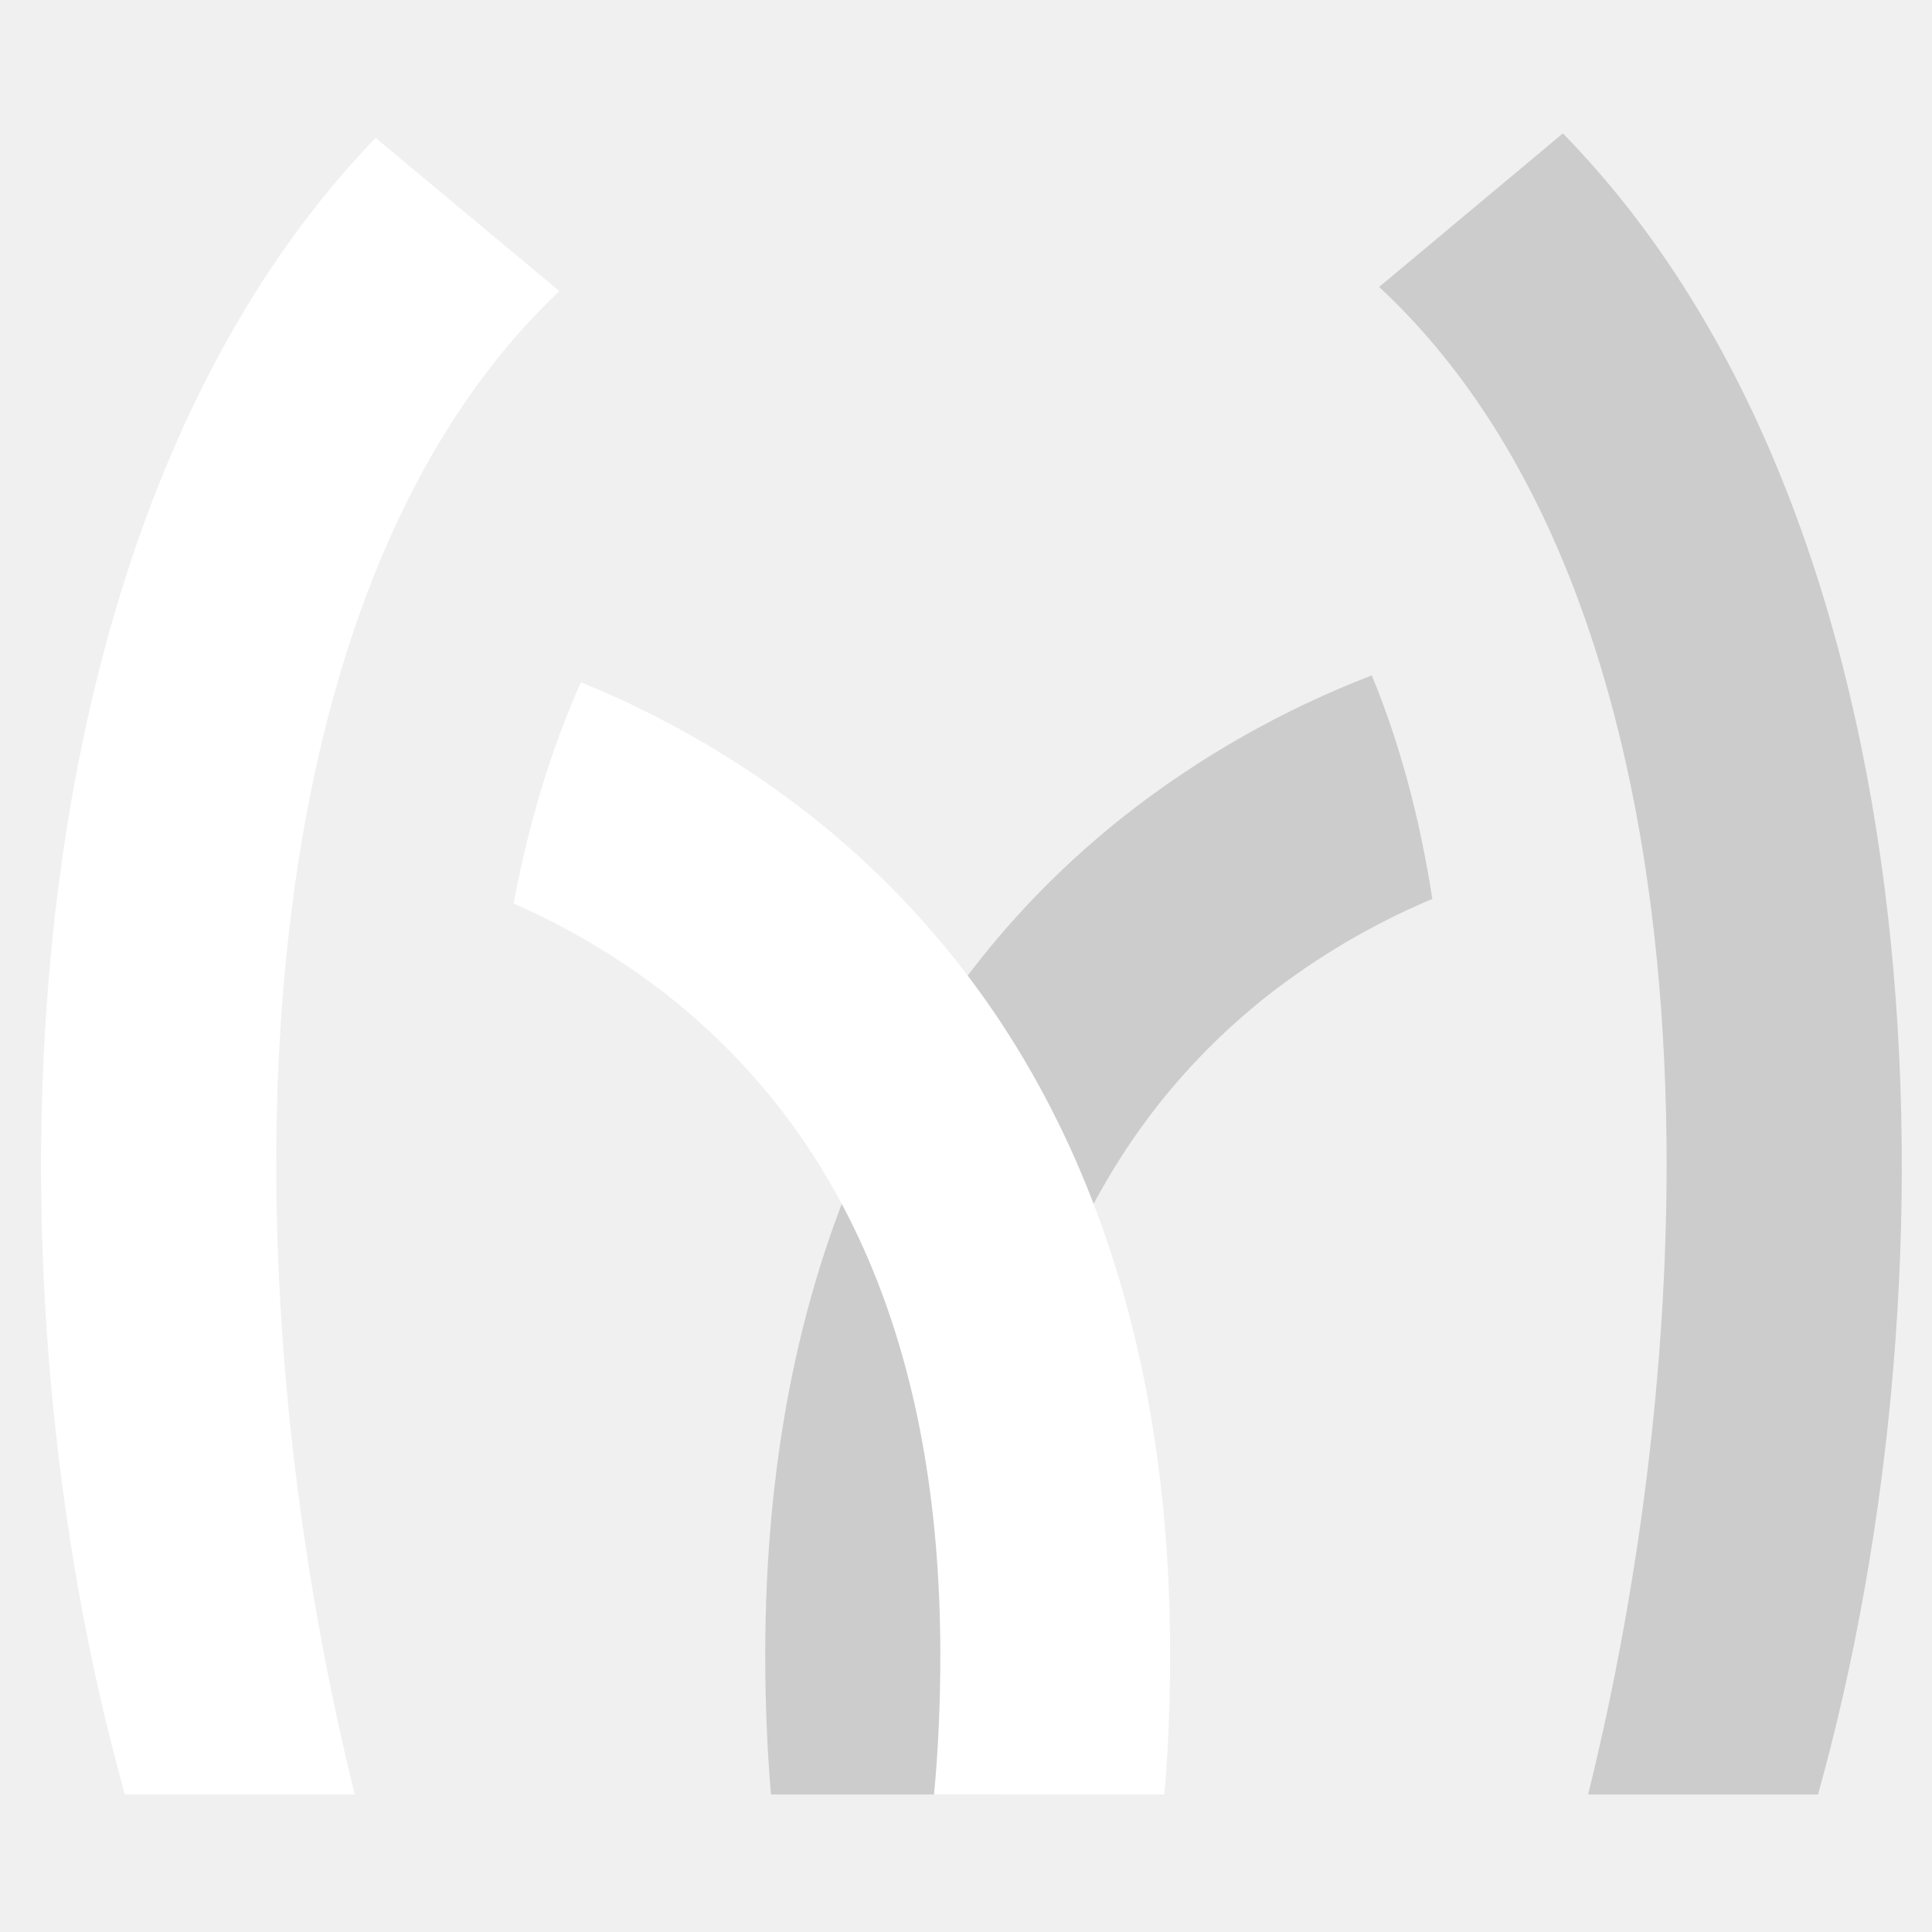
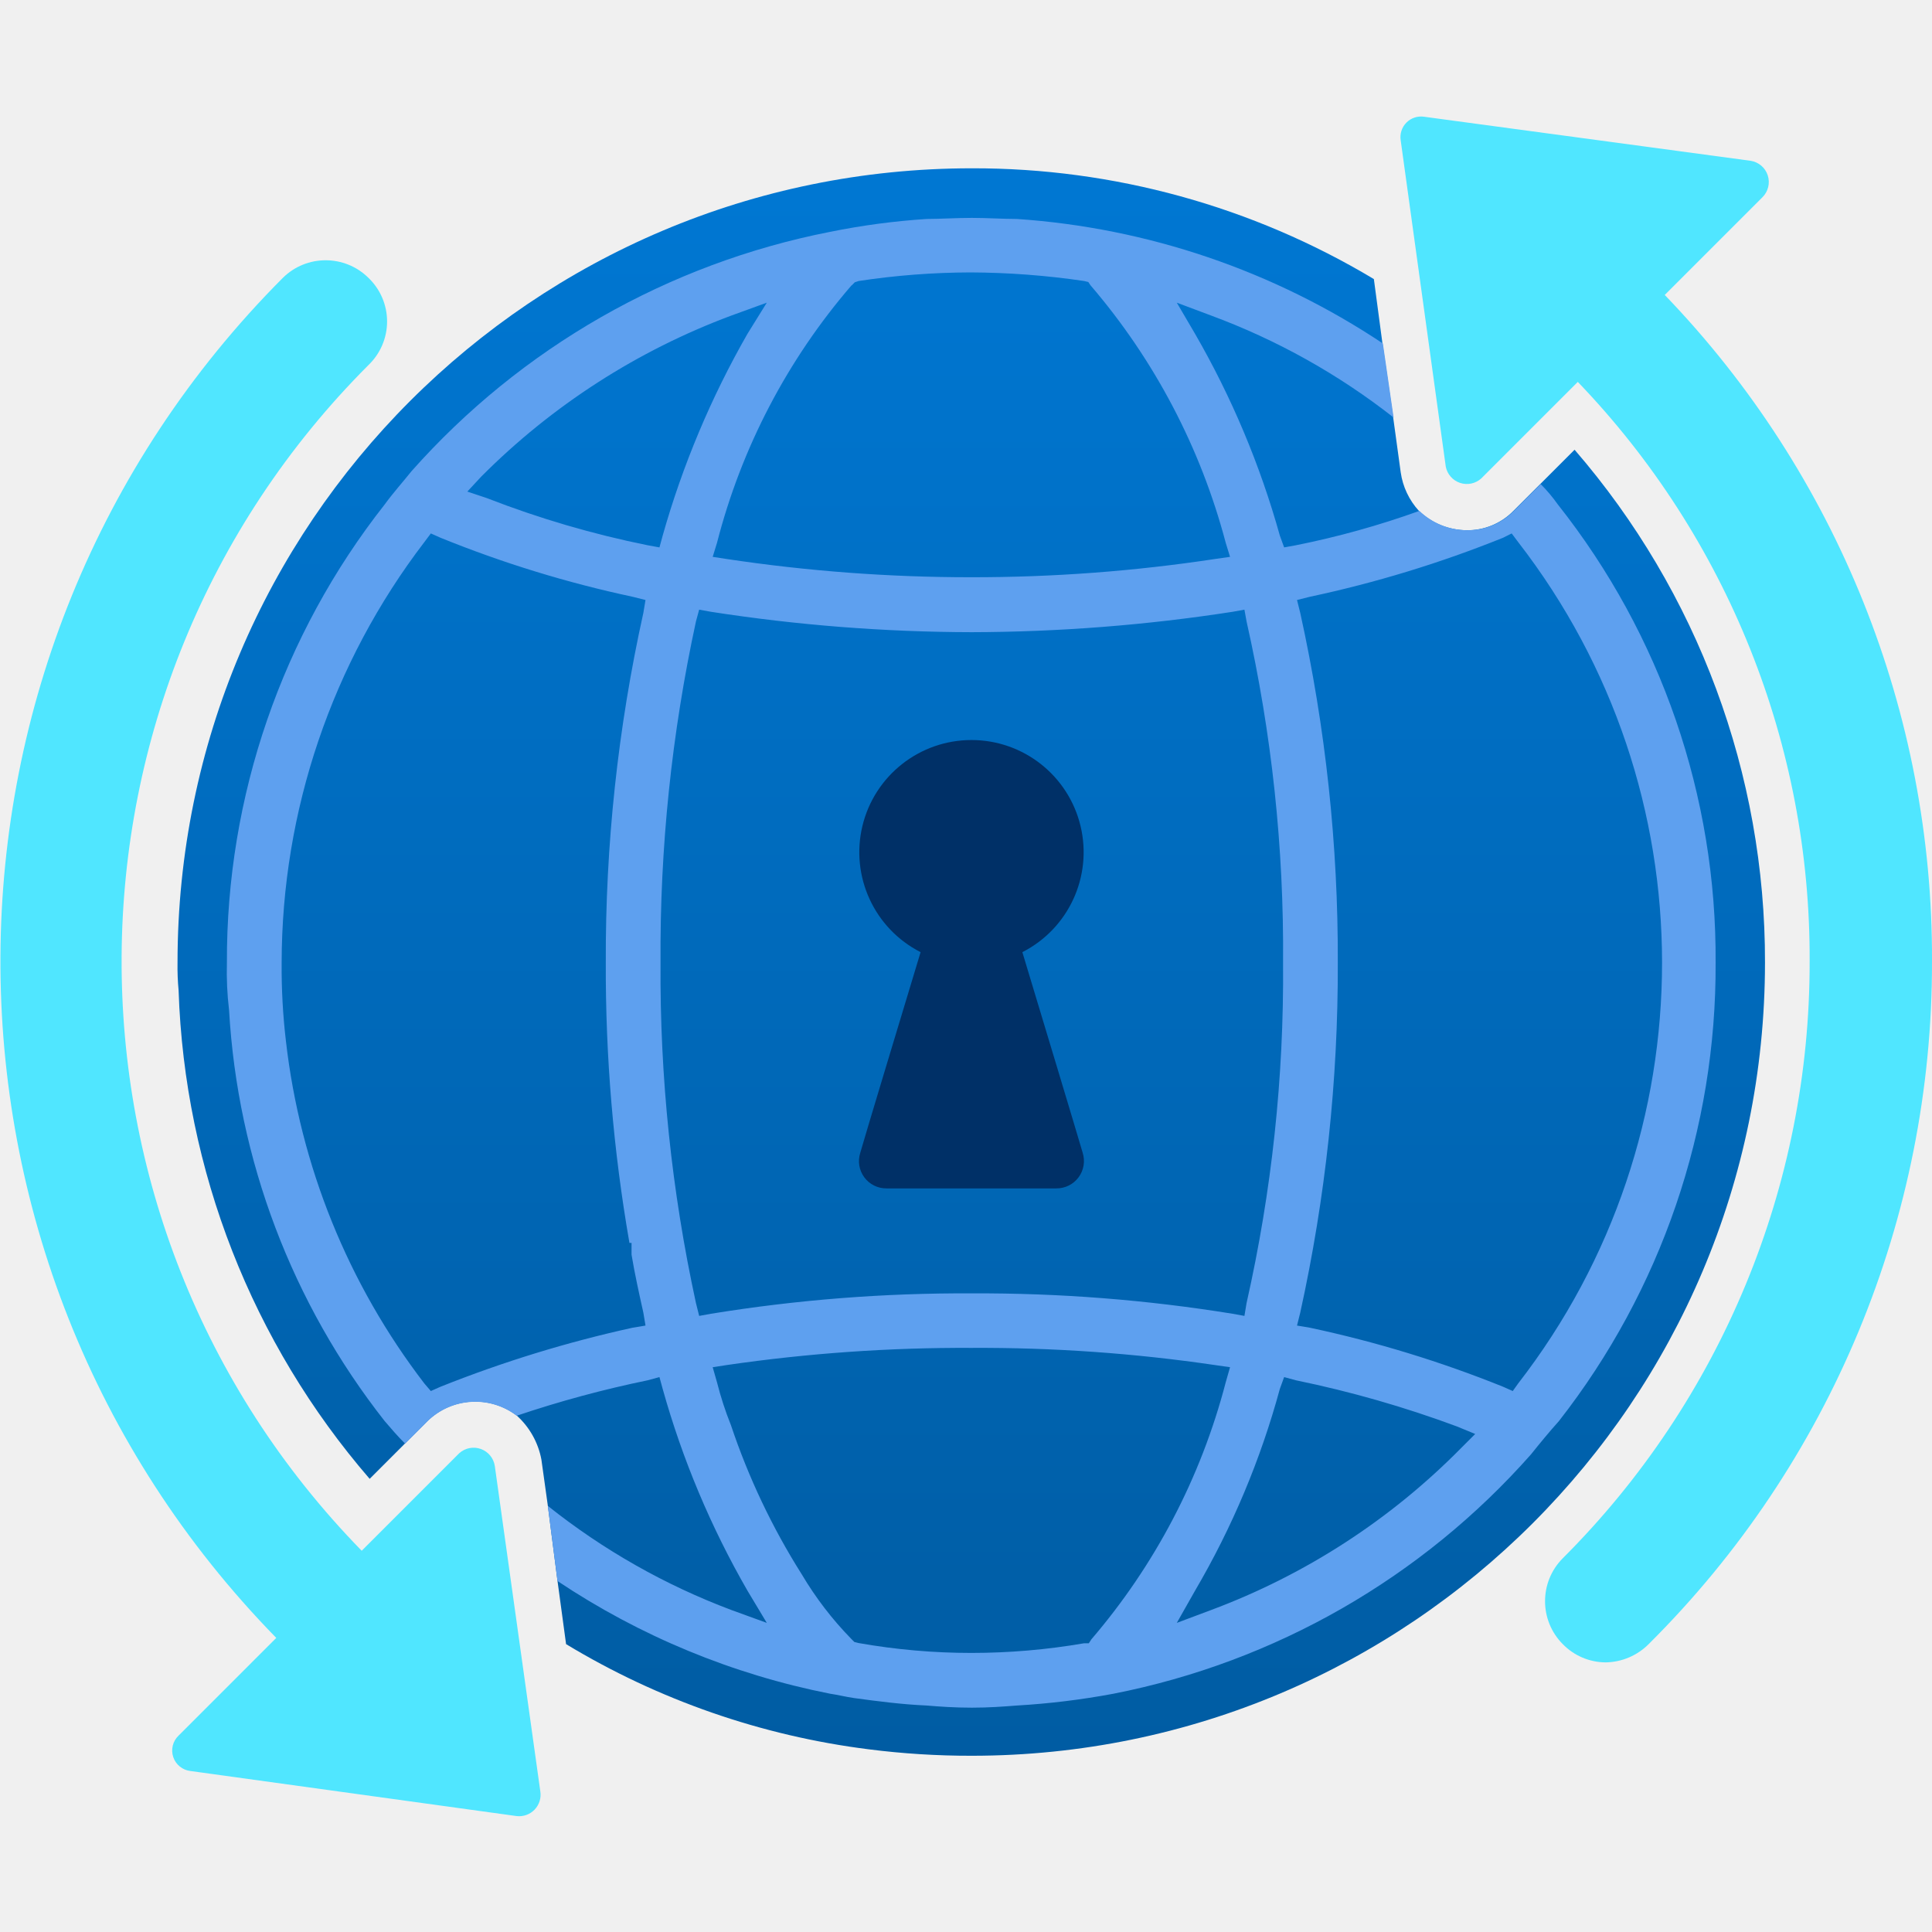
- <svg xmlns="http://www.w3.org/2000/svg" id="Layer_1" data-name="Layer 1" viewBox="0 0 576 576">
+ <svg xmlns="http://www.w3.org/2000/svg" width="18" height="18" viewBox="0 0 18 18">
  <defs>
-     <style>.cls-1{fill:#ccc;}.cls-2{fill:#fff;}</style>
+     <linearGradient id="e28f6ef1-fd31-4751-9108-f94729c0f169" x1="9.049" y1="1.196" x2="9.049" y2="16.892" gradientUnits="userSpaceOnUse">
+       <stop offset="0" stop-color="#0078d4" />
+       <stop offset="1" stop-color="#005ba1" />
+     </linearGradient>
  </defs>
-   <g id="编组-2">
-     <g id="编组备份">
-       <path id="路径" class="cls-1" d="M427.035,267.999l-.498.21a214.731,214.731,0,0,0-48.641,28.635c-51.427,40.592-81.126,104.268-81.225,196.048q-.024,22.362,1.885,42.105H229.862q-1.731-20.252-1.711-42.178c.121-112.35,39.108-195.94,107.292-249.758a285.387,285.387,0,0,1,73.545-41.702Q421.301,231.163,427.035,267.999Z" />
-       <path id="路径-2" data-name="路径" class="cls-2" d="M241.571,243.061C309.754,296.879,348.741,380.469,348.863,492.819q.023,21.922-1.711,42.178H278.458q1.914-19.753,1.885-42.105c-.099-91.78-29.798-155.456-81.225-196.048a213.852,213.852,0,0,0-46.004-27.489q6.908-36.564,20.093-65.929A284.189,284.189,0,0,1,241.571,243.061Z" />
-       <path id="路径-3" data-name="路径" class="cls-2" d="M111.987,41.114l54.776,45.664c-97.68,92.47-99.559,292.143-61.002,448.218H37.224C-6.145,379.844-.08,157.346,111.987,41.114Z" />
-       <path id="路径-4" data-name="路径" class="cls-1" d="M465.95,39.77C579.275,155.625,585.556,379.245,542.018,534.999H473.48c38.729-156.767,36.663-357.526-62.309-449.448Z" />
+   <g id="eb36956a-3212-4e09-b072-ae7cdb8dd87a">
+     <g>
+       <g>
+         <path d="M16.444,8.968a7.392,7.392,0,0,1-7.39,7.39,7.5,7.5,0,0,1-.96-.06,7.184,7.184,0,0,1-2.82-.98l-.08-.59-.09-.7-.06-.43a.735.735,0,0,0-.23-.41.638.638,0,0,0-.83.05l-.21.21-.33.33a7.331,7.331,0,0,1-1.78-4.55,2.348,2.348,0,0,1-.01-.26,7.4,7.4,0,0,1,7.4-7.4A7.252,7.252,0,0,1,12.8,2.6l.08.6.1.69.07.51a.672.672,0,0,0,.17.36.647.647,0,0,0,.44.18.6.6,0,0,0,.44-.18l.57-.57A7.278,7.278,0,0,1,16.444,8.968Z" fill="url(#e28f6ef1-fd31-4751-9108-f94729c0f169)" />
+         <path d="M14.514,4.7a1.462,1.462,0,0,0-.16-.19l-.25.25a.6.6,0,0,1-.44.18.647.647,0,0,1-.44-.18,8.074,8.074,0,0,1-1.15.32l-.11.02-.04-.11a8.115,8.115,0,0,0-.79-1.88l-.17-.29.32.12a6.294,6.294,0,0,1,1.7.95l-.1-.69a7,7,0,0,0-3.41-1.16c-.13,0-.28-.01-.42-.01s-.3.01-.42.01a6.715,6.715,0,0,0-.9.12,7.016,7.016,0,0,0-3.9,2.23c-.08.1-.17.2-.25.31a6.866,6.866,0,0,0-1.47,4.27,3.027,3.027,0,0,0,.02.44,6.829,6.829,0,0,0,1.45,3.83c.06.07.12.14.19.21l.21-.21a.638.638,0,0,1,.83-.05,10.309,10.309,0,0,1,1.22-.33l.11-.03.03.11a8.178,8.178,0,0,0,.79,1.88l.18.3L6.814,15a6.3,6.3,0,0,1-1.71-.97l.09.7a7.018,7.018,0,0,0,2.54,1.05c.07.01.15.03.22.04.22.03.45.06.68.07.12.01.26.02.42.02s.29-.01.42-.02a7.126,7.126,0,0,0,.9-.11,6.99,6.99,0,0,0,3.89-2.23c.08-.1.17-.21.26-.31a6.877,6.877,0,0,0,1.46-4.27A6.806,6.806,0,0,0,14.514,4.7Zm-6.58-2.04.03-.03L8,2.618a7.066,7.066,0,0,1,1.04-.08,7.452,7.452,0,0,1,1.06.08l.04.01.02.03a6.06,6.06,0,0,1,1.26,2.4l.04.13-.14.02a15.045,15.045,0,0,1-2.27.17,15.281,15.281,0,0,1-2.28-.17l-.13-.02.04-.13A5.931,5.931,0,0,1,7.934,2.658Zm-2.07,8.92h.02v.11c.03.18.07.36.11.54l.02.12-.12.02a11.445,11.445,0,0,0-1.79.55l-.09.04-.06-.07A6.443,6.443,0,0,1,2.664,9.7a5.846,5.846,0,0,1-.04-.73,6.464,6.464,0,0,1,1.33-3.92l.06-.08.09.04a10.688,10.688,0,0,0,1.79.55l.12.03-.02.12a14.81,14.81,0,0,0-.35,3.26A14.909,14.909,0,0,0,5.864,11.578Zm.17-6.5a9.092,9.092,0,0,1-1.5-.44l-.18-.06.13-.14a6.481,6.481,0,0,1,2.33-1.5l.33-.12-.18.29a8.371,8.371,0,0,0-.79,1.88l-.03.11Zm.48,7.18-.03-.12a14.479,14.479,0,0,1-.33-3.17,14.572,14.572,0,0,1,.33-3.18l.03-.11.11.02a16.052,16.052,0,0,0,2.43.19,16.154,16.154,0,0,0,2.43-.19l.11-.02.02.11a13.97,13.97,0,0,1,.34,3.18,13.881,13.881,0,0,1-.34,3.17l-.02.12-.11-.02a14.769,14.769,0,0,0-2.43-.19,14.683,14.683,0,0,0-2.43.19Zm3.65,3.02-.02.03H10.1a6.2,6.2,0,0,1-1.05.09A6.031,6.031,0,0,1,8,15.308l-.04-.01-.03-.03a3.168,3.168,0,0,1-.46-.6,6.411,6.411,0,0,1-.66-1.39,3.136,3.136,0,0,1-.13-.4l-.04-.14.13-.02a15.3,15.3,0,0,1,2.28-.16,15.071,15.071,0,0,1,2.27.16l.14.02-.04.14A6,6,0,0,1,10.164,15.278Zm3.45-1.79A6.421,6.421,0,0,1,11.284,15l-.32.12.17-.3a7.7,7.7,0,0,0,.79-1.88l.04-.11.11.03a10.187,10.187,0,0,1,1.5.43l.17.07Zm.53-.6-.05.07-.09-.04a10.877,10.877,0,0,0-1.8-.55l-.12-.02.03-.12a14.944,14.944,0,0,0,.35-3.26,14.877,14.877,0,0,0-.35-3.26l-.03-.12.12-.03a10.877,10.877,0,0,0,1.8-.55l.08-.04.06.08a6.4,6.4,0,0,1,0,7.84Z" fill="#5ea0ef" />
+         <path d="M9.841,11.072c-.263,0-.527,0-.79,0s-.527,0-.791,0a.254.254,0,0,1-.245-.332c.041-.146.417-1.389.562-1.869a1.045,1.045,0,1,1,.948,0c.145.48.52,1.723.562,1.869A.255.255,0,0,1,9.841,11.072Z" fill="#003067" />
+       </g>
+       <path d="M18,8.958a8.942,8.942,0,0,1-2.64,6.36.578.578,0,0,1-.4.17.561.561,0,0,1-.4-.17.567.567,0,0,1,0-.8,7.839,7.839,0,0,0,2.3-5.56,7.743,7.743,0,0,0-2.16-5.4l-.9.9a.2.2,0,0,1-.33-.11l-.42-3.04a.192.192,0,0,1,.22-.22l3.04.41a.2.2,0,0,1,.11.34l-.91.91A8.9,8.9,0,0,1,18,8.958Zm-13.39,4.7a.2.2,0,0,0-.33-.12l-.91.91A7.859,7.859,0,0,1,3.434,3.4a.562.562,0,0,0,0-.81.567.567,0,0,0-.8,0,9.018,9.018,0,0,0-.06,12.67l-.91.91a.192.192,0,0,0,.11.33l3.04.42a.2.2,0,0,0,.22-.23Z" fill="#50e6ff" />
    </g>
  </g>
</svg>
